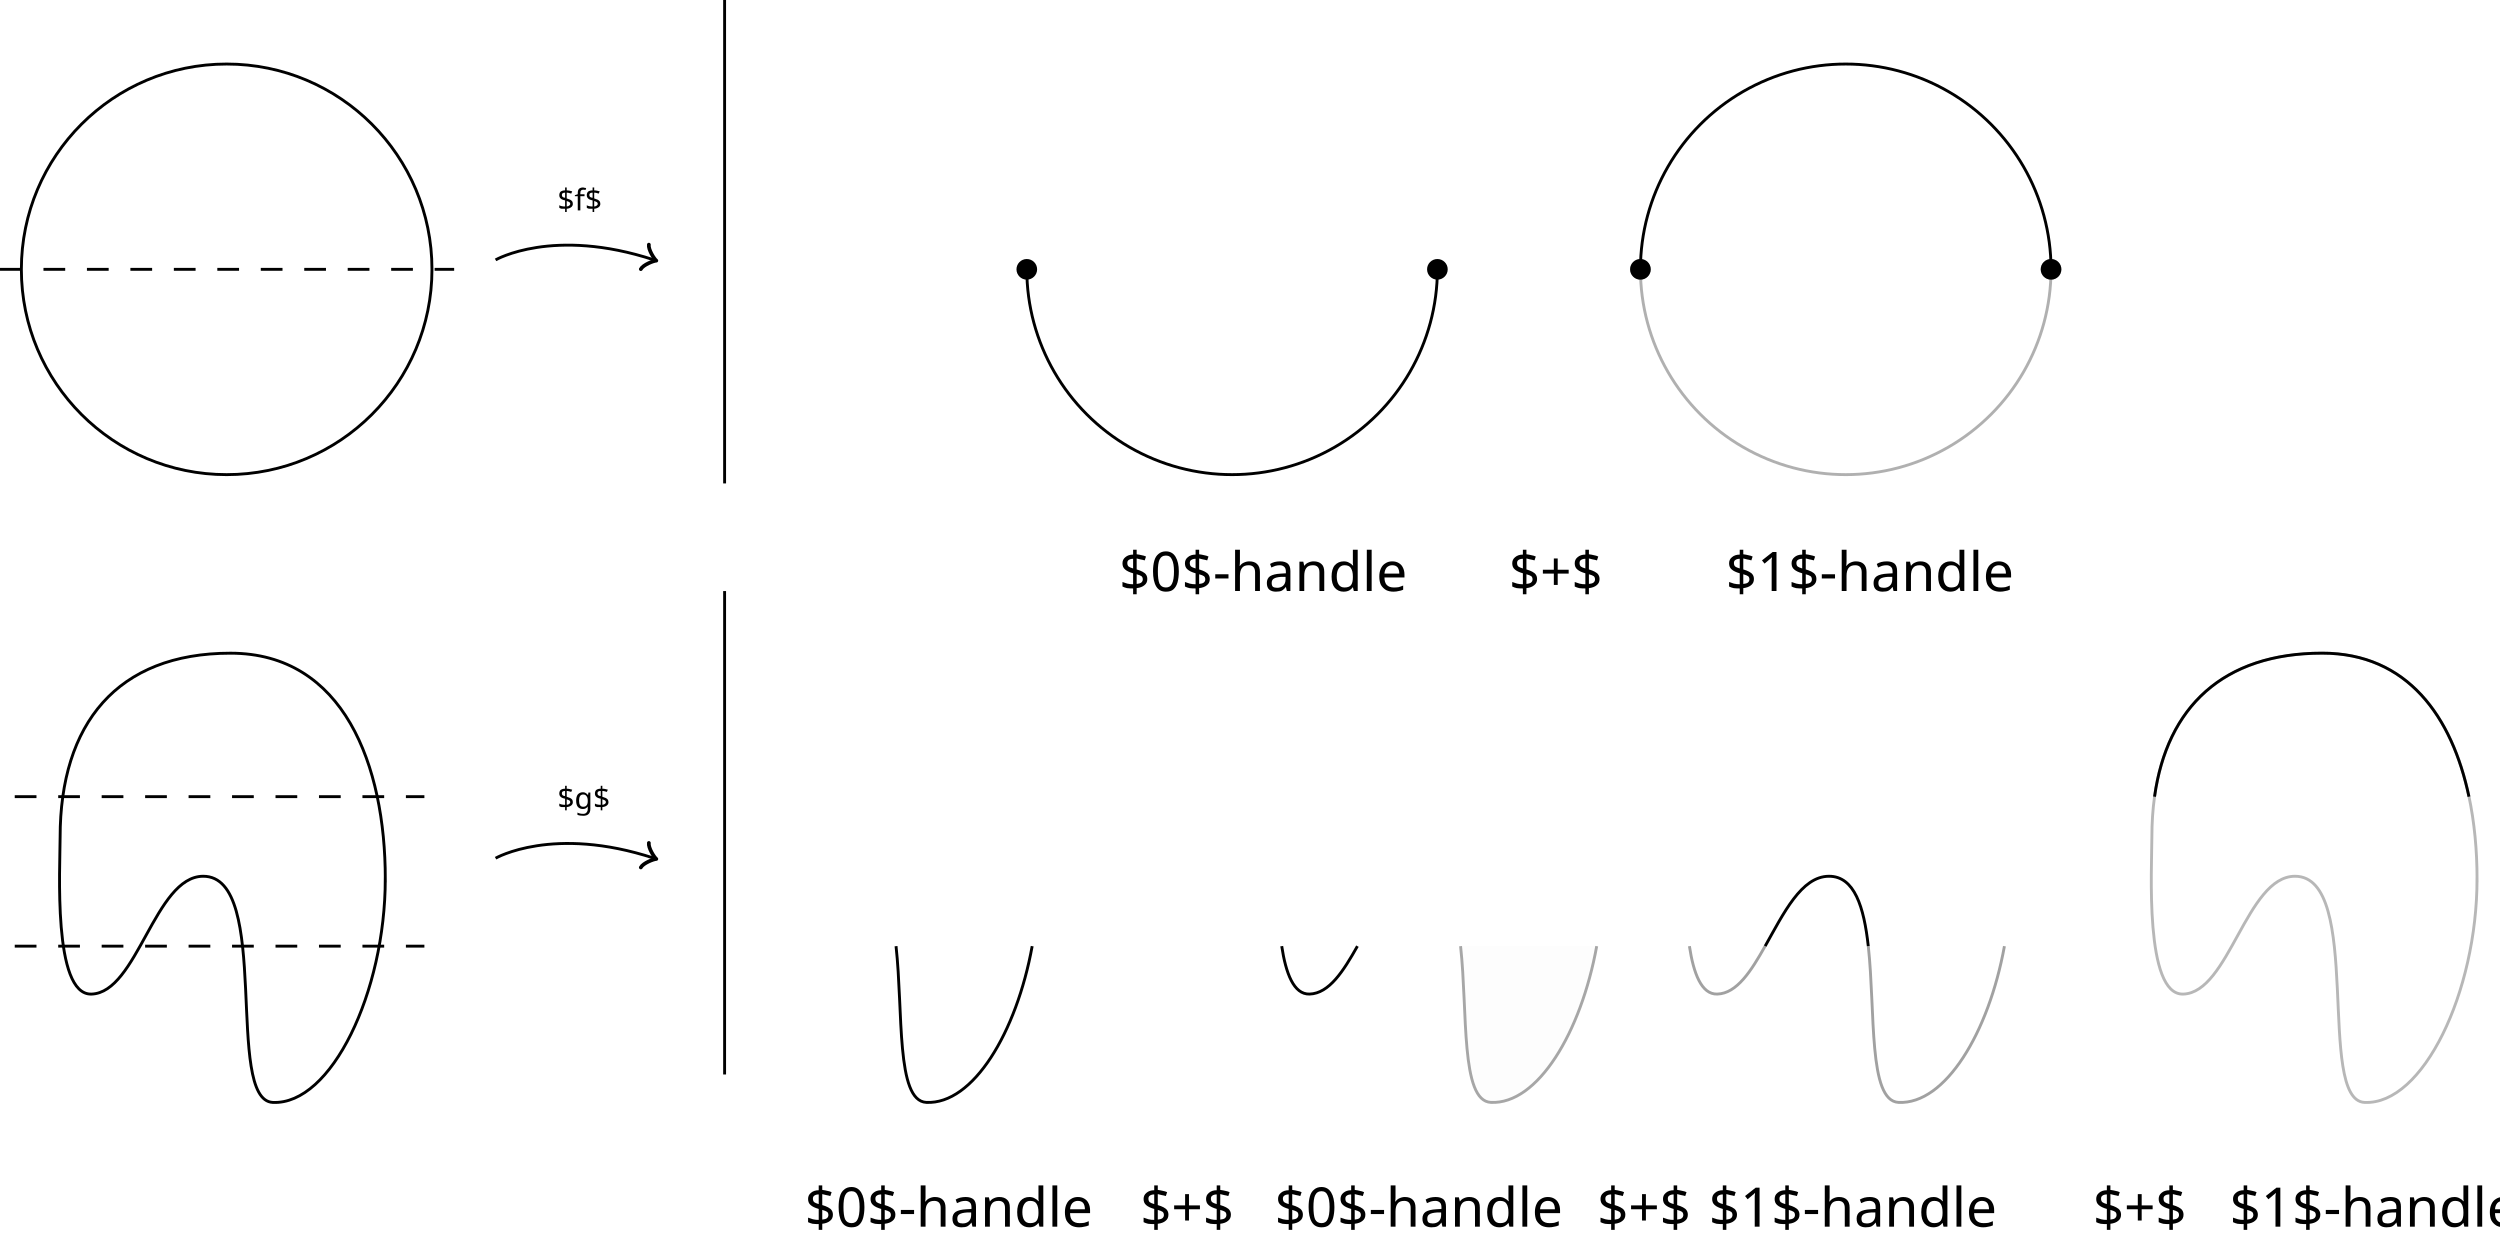
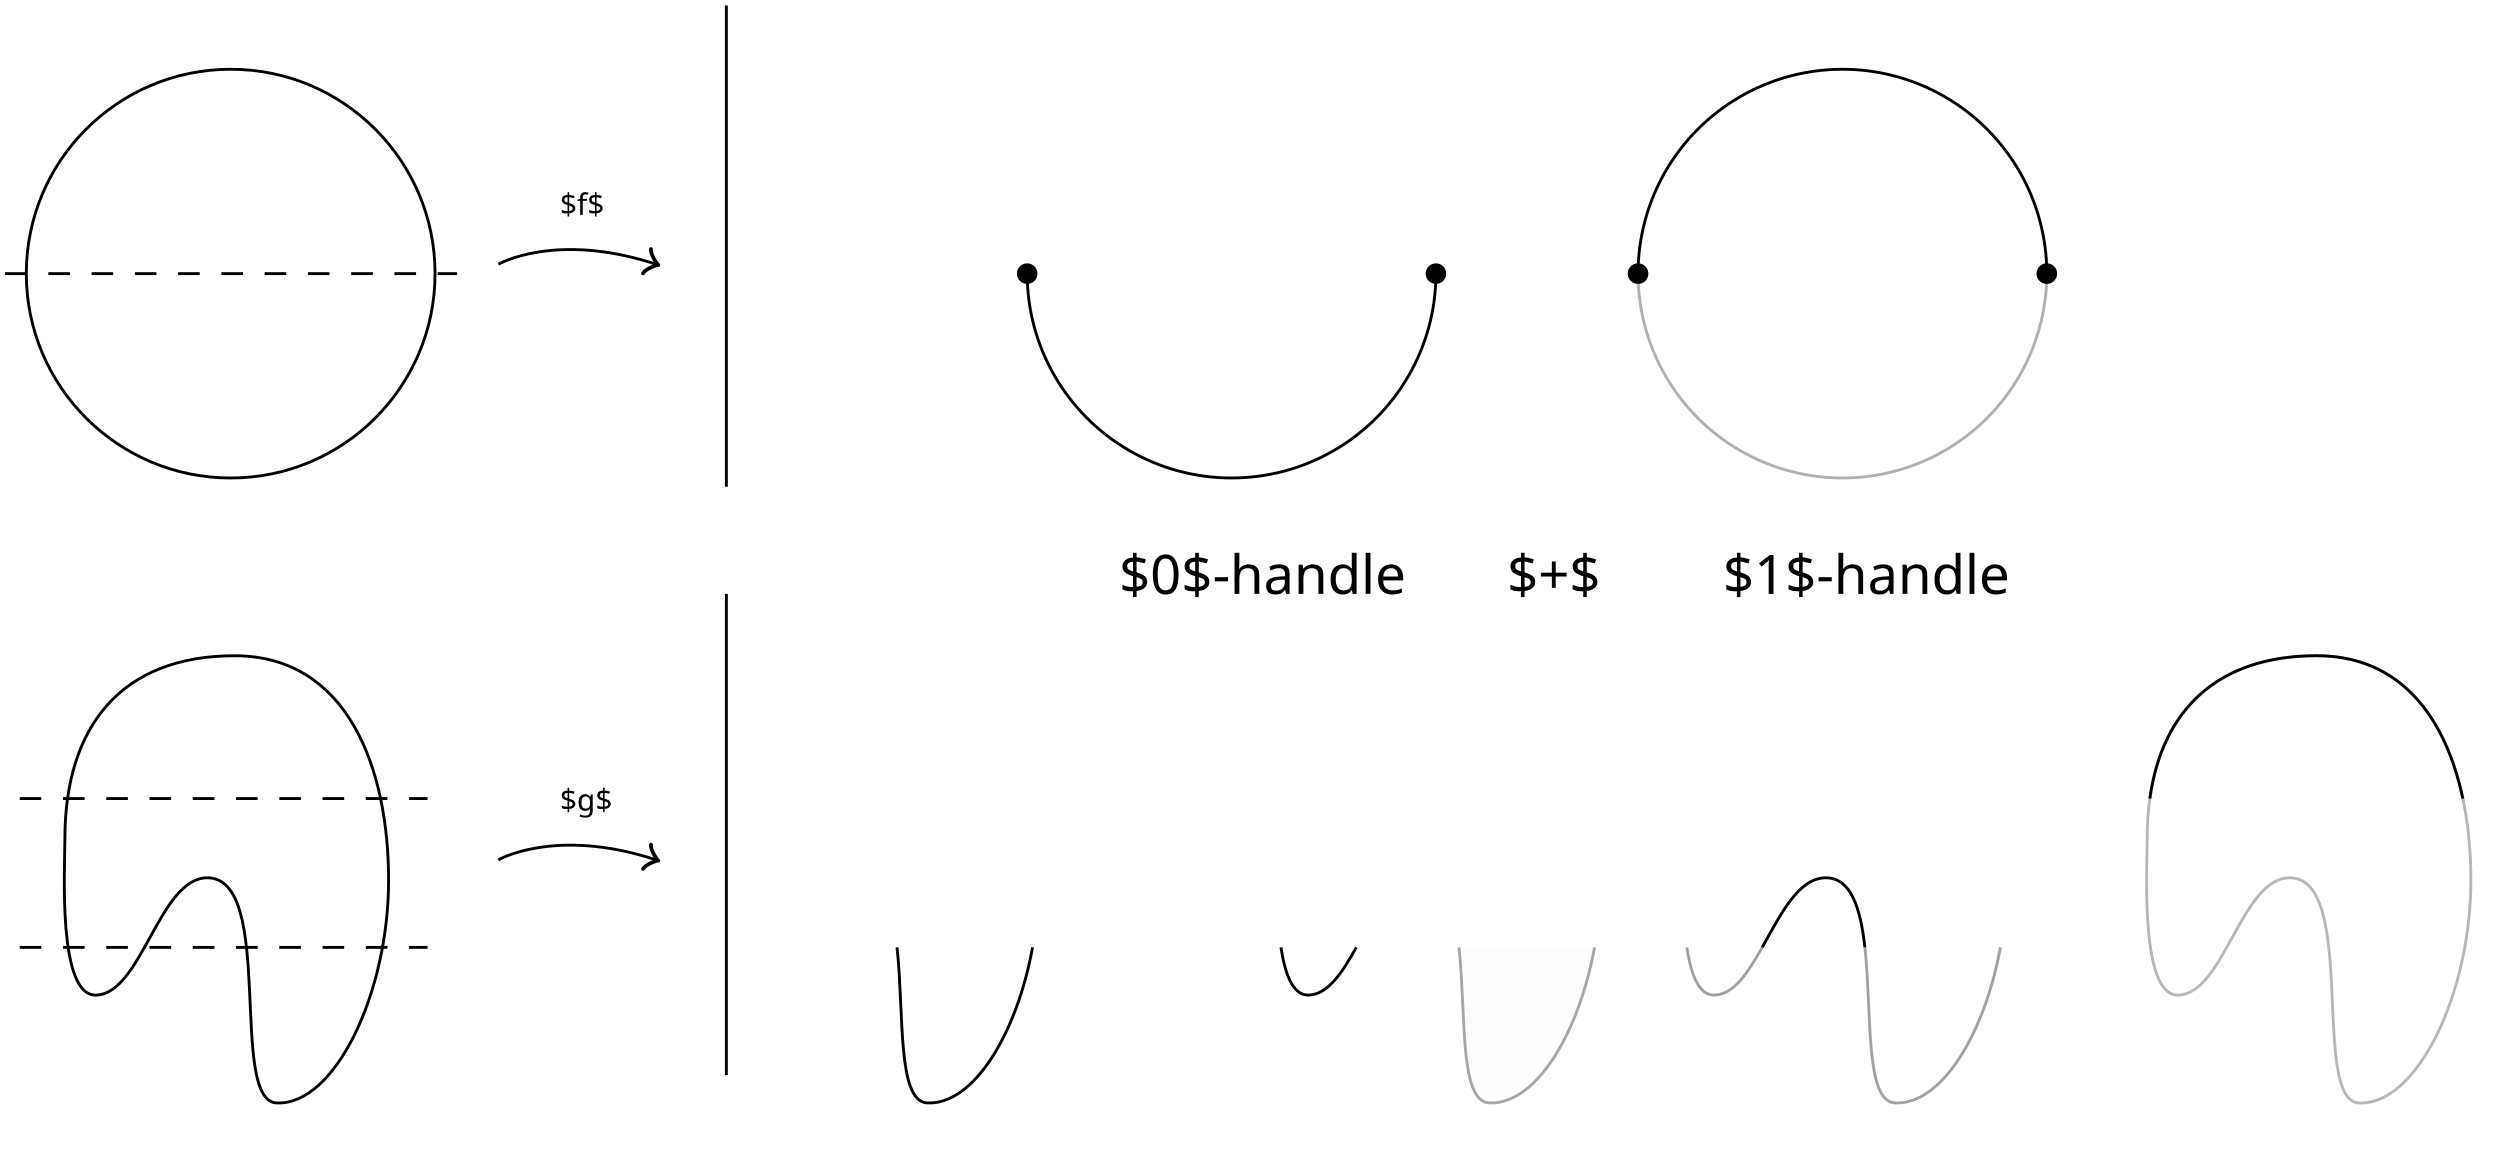
- <svg xmlns="http://www.w3.org/2000/svg" width="121.14mm" height="59.712mm" viewBox="0 0 121.14 59.712" version="1.1" id="svg8">
+ <svg xmlns="http://www.w3.org/2000/svg" width="121.69mm" height="56.766mm" viewBox="0 0 121.69 56.766" version="1.1" id="svg8">
  <defs id="defs2">
    <marker markerWidth="0.911" markerHeight="1.69" style="overflow:visible;stroke:#000000" refX="0" refY="0" orient="auto-start-reverse" id="marker-arrow-0.5308">
      <g id="g824" transform="scale(2.153529)">
        <path id="path822" style="fill:none;stroke:#000000;stroke-width:0.6;stroke-linecap:round;stroke-linejoin:round;stroke-miterlimit:10;stroke-dasharray:none;stroke-opacity:1" d="M -1.554,2.072 C -1.425,1.295 0,0.13 0.389,0 0,-0.13 -1.425,-1.295 -1.554,-2.072" />
      </g>
    </marker>
  </defs>
-   <g id="layer1" transform="translate(-19.44161,-217.9782)">
+   <g id="layer1" transform="translate(-19.1965,-217.71)">
    <path style="color:#000000;overflow:visible;opacity:0.283;vector-effect:none;fill:none;fill-opacity:1;stroke:#000000;stroke-width:0.14;stroke-linecap:butt;stroke-linejoin:miter;stroke-miterlimit:4;stroke-dasharray:none;stroke-dashoffset:0;stroke-opacity:1;marker-start:none;marker-end:none" d="m 139.469,260.564 c -10e-6,5.494 -2.618,10.966 -5.451,10.833 -2.355,-0.111 -0.036,-10.972 -3.376,-10.959 -2.346,0.009 -3.182,5.645 -5.412,5.71 -1.882,0.055 -1.517,-6.17 -1.517,-7.606 0,-5.494 2.761,-8.913 8.255,-8.913 5.494,0 7.502,5.442 7.502,10.936 z" id="path1063" />
    <circle style="color:#000000;overflow:visible;opacity:1;vector-effect:none;fill:none;fill-opacity:1;stroke:#000000;stroke-width:0.14;stroke-linecap:butt;stroke-linejoin:miter;stroke-miterlimit:4;stroke-dasharray:none;stroke-dashoffset:0;stroke-opacity:1;marker-start:none;marker-end:none" id="path818" cx="30.425" cy="231.029" r="9.948" />
    <path style="color:#000000;overflow:visible;opacity:1;vector-effect:none;fill:none;fill-opacity:1;stroke:#000000;stroke-width:0.14;stroke-linecap:butt;stroke-linejoin:miter;stroke-miterlimit:4;stroke-dasharray:none;stroke-dashoffset:0;stroke-opacity:1;marker-start:none;marker-end:url(#marker-arrow-0.5308)" d="m 43.455,230.572 c 0,0 2.779,-1.609 7.678,0" id="path820" />
    <path style="color:#000000;overflow:visible;opacity:1;vector-effect:none;fill:none;fill-opacity:1;stroke:#000000;stroke-width:0.14;stroke-linecap:butt;stroke-linejoin:miter;stroke-miterlimit:4;stroke-dasharray:none;stroke-dashoffset:0;stroke-opacity:1;marker-start:none;marker-end:none" d="M 54.553,217.978 V 241.403" id="path848" />
    <text id="text860" xml:space="preserve" style="font-size:1.454px;font-family:'Iosevka Term';-inkscape-font-specification:'Iosevka Term, Normal';fill:#000000;fill-opacity:1;stroke:none;stroke-width:0.265" y="228.173" x="46.45">
      <tspan id="tspan858" x="46.45" y="228.173" style="stroke-width:0.265">$f$</tspan>
    </text>
    <path id="circle891" style="color:#000000;overflow:visible;opacity:1;vector-effect:none;fill:none;fill-opacity:1;stroke:#000000;stroke-width:0.14;stroke-linecap:butt;stroke-linejoin:miter;stroke-miterlimit:4;stroke-dasharray:none;stroke-dashoffset:0;stroke-opacity:1;marker-start:none;marker-end:none" d="m 89.092,231.029 a 9.948,9.948 0 0 1 -4.974,8.615 9.948,9.948 0 0 1 -9.948,0 9.948,9.948 0 0 1 -4.974,-8.615" />
    <circle id="path895" style="fill:#000000;stroke:none;stroke-width:1" cx="69.196" cy="231.029" r="0.5" />
    <circle r="0.5" cy="231.029" cx="89.092" style="fill:#000000;stroke:none;stroke-width:1" id="circle897" />
    <text id="text901" xml:space="preserve" style="font-size:2.646px;font-family:'Iosevka Term';-inkscape-font-specification:'Iosevka Term, Normal';fill:#000000;fill-opacity:1;stroke:none;stroke-width:0.265" y="246.619" x="73.677">
      <tspan id="tspan899" x="73.677" y="246.619" style="stroke-width:0.265">$0$-handle</tspan>
    </text>
    <path d="m 118.827,-231.029 a 9.948,9.948 0 0 1 -4.974,8.615 9.948,9.948 0 0 1 -9.948,0 9.948,9.948 0 0 1 -4.974,-8.615" style="color:#000000;overflow:visible;opacity:1;vector-effect:none;fill:none;fill-opacity:1;stroke:#000000;stroke-width:0.14;stroke-linecap:butt;stroke-linejoin:miter;stroke-miterlimit:4;stroke-dasharray:none;stroke-dashoffset:0;stroke-opacity:1;marker-start:none;marker-end:none" id="path913" transform="scale(1,-1)" />
    <circle r="0.5" cy="-231.029" cx="98.93" style="fill:#000000;stroke:none;stroke-width:1" id="circle915" transform="scale(1,-1)" />
    <circle id="circle917" style="fill:#000000;stroke:none;stroke-width:1" cx="118.827" cy="-231.029" r="0.5" transform="scale(1,-1)" />
    <text x="103.072" y="246.619" style="font-size:2.646px;font-family:'Iosevka Term';-inkscape-font-specification:'Iosevka Term, Normal';fill:#000000;fill-opacity:1;stroke:none;stroke-width:0.265" xml:space="preserve" id="text923">
      <tspan style="stroke-width:0.265" y="246.619" x="103.072" id="tspan921">$1$-handle</tspan>
    </text>
    <path id="path929" d="m 43.455,259.564 c 0,0 2.779,-1.609 7.678,0" style="color:#000000;overflow:visible;opacity:1;vector-effect:none;fill:none;fill-opacity:1;stroke:#000000;stroke-width:0.14;stroke-linecap:butt;stroke-linejoin:miter;stroke-miterlimit:4;stroke-dasharray:none;stroke-dashoffset:0;stroke-opacity:1;marker-start:none;marker-end:url(#marker-arrow-0.5308)" />
    <path id="path931" d="m 54.553,246.619 v 23.424" style="color:#000000;overflow:visible;opacity:1;vector-effect:none;fill:none;fill-opacity:1;stroke:#000000;stroke-width:0.14;stroke-linecap:butt;stroke-linejoin:miter;stroke-miterlimit:4;stroke-dasharray:none;stroke-dashoffset:0;stroke-opacity:1;marker-start:none;marker-end:none" />
    <text x="46.45" y="257.164" style="font-size:1.454px;font-family:'Iosevka Term';-inkscape-font-specification:'Iosevka Term, Normal';fill:#000000;fill-opacity:1;stroke:none;stroke-width:0.265" xml:space="preserve" id="text935">
      <tspan style="stroke-width:0.265" y="257.164" x="46.45" id="tspan933">$g$</tspan>
    </text>
    <path style="color:#000000;overflow:visible;opacity:1;vector-effect:none;fill:none;fill-opacity:1;stroke:#000000;stroke-width:0.14;stroke-linecap:butt;stroke-linejoin:miter;stroke-miterlimit:4;stroke-dasharray:none;stroke-dashoffset:0;stroke-opacity:1;marker-start:none;marker-end:none" d="m 38.111,260.564 c -4e-6,5.494 -2.618,10.966 -5.451,10.833 -2.355,-0.111 -0.036,-10.972 -3.376,-10.959 -2.346,0.009 -3.182,5.645 -5.412,5.71 -1.882,0.055 -1.517,-6.17 -1.517,-7.606 -4e-6,-5.494 2.761,-8.913 8.255,-8.913 5.494,0 7.502,5.442 7.502,10.936 z" id="circle970" />
    <path style="color:#000000;overflow:visible;opacity:1;vector-effect:none;fill:none;fill-opacity:1;stroke:#000000;stroke-width:0.14;stroke-linecap:butt;stroke-linejoin:miter;stroke-miterlimit:4;stroke-dasharray:1.053, 1.053;stroke-dashoffset:0;stroke-opacity:1;marker-start:none;marker-end:none" d="M 19.442,231.029 H 41.448" id="path973" />
    <path style="color:#000000;overflow:visible;opacity:1;vector-effect:none;fill:none;fill-opacity:1;stroke:#000000;stroke-width:0.14;stroke-linecap:butt;stroke-linejoin:miter;stroke-miterlimit:4;stroke-dasharray:1.053, 1.053;stroke-dashoffset:0;stroke-opacity:1;marker-start:none;marker-end:none" d="m 20.156,256.581 h 19.85" id="path983" />
    <path id="path985" d="m 20.156,263.825 h 19.85" style="color:#000000;overflow:visible;opacity:1;vector-effect:none;fill:none;fill-opacity:1;stroke:#000000;stroke-width:0.14;stroke-linecap:butt;stroke-linejoin:miter;stroke-miterlimit:4;stroke-dasharray:1.053, 1.053;stroke-dashoffset:0;stroke-opacity:1;marker-start:none;marker-end:none" />
    <path style="color:#000000;overflow:visible;opacity:1;vector-effect:none;fill:#000000;fill-opacity:0.008;stroke:#000000;stroke-width:0.14;stroke-linecap:butt;stroke-linejoin:miter;stroke-miterlimit:4;stroke-dasharray:none;stroke-dashoffset:0;stroke-opacity:0.345;marker-start:none;marker-end:none" d="m 90.215,263.825 c 0.352,3.194 -0.01,7.502 1.469,7.571 2.262,0.106 4.364,-3.373 5.128,-7.571" id="path1001" />
    <path style="color:#000000;overflow:visible;opacity:1;vector-effect:none;fill:none;fill-opacity:1;stroke:#000000;stroke-width:0.14;stroke-linecap:butt;stroke-linejoin:miter;stroke-miterlimit:4;stroke-dasharray:none;stroke-dashoffset:0;stroke-opacity:1;marker-start:none;marker-end:none" d="m 104.973,263.825 c 0.895,-1.589 1.752,-3.382 3.091,-3.387 1.242,-0.005 1.699,1.497 1.907,3.387" id="path998" />
    <path style="color:#000000;overflow:visible;opacity:1;vector-effect:none;fill:none;fill-opacity:1;stroke:#000000;stroke-width:0.14;stroke-linecap:butt;stroke-linejoin:miter;stroke-miterlimit:4;stroke-dasharray:none;stroke-dashoffset:0;stroke-opacity:1;marker-start:none;marker-end:none" d="m 139.077,256.581 c -0.815,-3.869 -2.974,-6.954 -7.11,-6.954 -4.808,0 -7.522,2.618 -8.125,6.954" id="path989" />
    <text x="58.443" y="277.418" style="font-size:2.646px;font-family:'Iosevka Term';-inkscape-font-specification:'Iosevka Term, Normal';fill:#000000;fill-opacity:1;stroke:none;stroke-width:0.265" xml:space="preserve" id="text1010">
      <tspan style="stroke-width:0.265" y="277.418" x="58.443" id="tspan1008">$0$-handle</tspan>
    </text>
    <g id="g1021" style="opacity:0.311">
      <path id="path1012" style="color:#000000;overflow:visible;opacity:1;vector-effect:none;fill:none;fill-opacity:1;stroke:#000000;stroke-width:0.14;stroke-linecap:butt;stroke-linejoin:miter;stroke-miterlimit:4;stroke-dasharray:none;stroke-dashoffset:0;stroke-opacity:1;marker-start:none;marker-end:none" d="m 118.827,231.029 a 9.948,9.948 0 0 1 -4.974,8.615 9.948,9.948 0 0 1 -9.948,0 9.948,9.948 0 0 1 -4.974,-8.615" />
      <circle id="circle1014" style="fill:#000000;stroke:none;stroke-width:1" cx="98.93" cy="231.029" r="0.5" />
      <circle r="0.5" cy="231.029" cx="118.827" style="fill:#000000;stroke:none;stroke-width:1" id="circle1016" />
    </g>
    <path id="path1047" d="m 81.549,263.825 c 0.198,1.312 0.581,2.345 1.347,2.322 0.957,-0.028 1.648,-1.127 2.321,-2.322" style="color:#000000;overflow:visible;opacity:1;vector-effect:none;fill:none;fill-opacity:1;stroke:#000000;stroke-width:0.14;stroke-linecap:butt;stroke-linejoin:miter;stroke-miterlimit:4;stroke-dasharray:none;stroke-dashoffset:0;stroke-opacity:1;marker-start:none;marker-end:none" />
    <g id="g1087" style="opacity:0.369" transform="translate(-15.14585,-5.587687)">
      <path style="color:#000000;overflow:visible;opacity:1;vector-effect:none;fill:none;fill-opacity:1;stroke:#000000;stroke-width:0.14;stroke-linecap:butt;stroke-linejoin:miter;stroke-miterlimit:4;stroke-dasharray:none;stroke-dashoffset:0;stroke-opacity:1;marker-start:none;marker-end:none" d="m 125.117,269.413 c 0.352,3.194 -0.01,7.502 1.469,7.571 2.262,0.106 4.364,-3.373 5.128,-7.571" id="path1051" />
      <path id="path1053" d="m 116.45,269.413 c 0.198,1.312 0.581,2.345 1.347,2.322 0.957,-0.028 1.648,-1.127 2.321,-2.322" style="color:#000000;overflow:visible;opacity:1;vector-effect:none;fill:none;fill-opacity:1;stroke:#000000;stroke-width:0.14;stroke-linecap:butt;stroke-linejoin:miter;stroke-miterlimit:4;stroke-dasharray:none;stroke-dashoffset:0;stroke-opacity:1;marker-start:none;marker-end:none" />
    </g>
    <text id="text1091" xml:space="preserve" style="font-size:2.646px;font-family:'Iosevka Term';-inkscape-font-specification:'Iosevka Term, Normal';fill:#000000;fill-opacity:1;stroke:none;stroke-width:0.265" y="277.418" x="81.213">
      <tspan id="tspan1089" x="81.213" y="277.418" style="stroke-width:0.265">$0$-handle</tspan>
    </text>
    <text x="102.25" y="277.418" style="font-size:2.646px;font-family:'Iosevka Term';-inkscape-font-specification:'Iosevka Term, Normal';fill:#000000;fill-opacity:1;stroke:none;stroke-width:0.265" xml:space="preserve" id="text1097">
      <tspan style="stroke-width:0.265" y="277.418" x="102.25" id="tspan1095">$1$-handle</tspan>
    </text>
    <text id="text1101" xml:space="preserve" style="font-size:2.646px;font-family:'Iosevka Term';-inkscape-font-specification:'Iosevka Term, Normal';fill:#000000;fill-opacity:1;stroke:none;stroke-width:0.265" y="277.418" x="127.487">
      <tspan id="tspan1099" x="127.487" y="277.418" style="stroke-width:0.265">$1$-handle</tspan>
    </text>
    <text id="text1105" xml:space="preserve" style="font-size:2.646px;font-family:'Iosevka Term';-inkscape-font-specification:'Iosevka Term, Normal';fill:#000000;fill-opacity:1;stroke:none;stroke-width:0.265" y="277.418" x="74.701">
      <tspan id="tspan1103" x="74.701" y="277.418" style="stroke-width:0.265">$+$</tspan>
    </text>
    <text x="96.841" y="277.418" style="font-size:2.646px;font-family:'Iosevka Term';-inkscape-font-specification:'Iosevka Term, Normal';fill:#000000;fill-opacity:1;stroke:none;stroke-width:0.265" xml:space="preserve" id="text1109">
      <tspan style="stroke-width:0.265" y="277.418" x="96.841" id="tspan1107">$+$</tspan>
    </text>
    <text id="text1113" xml:space="preserve" style="font-size:2.646px;font-family:'Iosevka Term';-inkscape-font-specification:'Iosevka Term, Normal';fill:#000000;fill-opacity:1;stroke:none;stroke-width:0.265" y="277.418" x="120.861">
      <tspan id="tspan1111" x="120.861" y="277.418" style="stroke-width:0.265">$+$</tspan>
    </text>
    <text x="92.562" y="246.619" style="font-size:2.646px;font-family:'Iosevka Term';-inkscape-font-specification:'Iosevka Term, Normal';fill:#000000;fill-opacity:1;stroke:none;stroke-width:0.265" xml:space="preserve" id="text1119">
      <tspan style="stroke-width:0.265" y="246.619" x="92.562" id="tspan1117">$+$</tspan>
    </text>
    <path id="path879" d="m 62.86,263.825 c 0.352,3.194 -0.01,7.502 1.469,7.571 2.262,0.106 4.364,-3.373 5.128,-7.571" style="color:#000000;overflow:visible;opacity:1;vector-effect:none;fill:none;fill-opacity:1;stroke:#000000;stroke-width:0.14;stroke-linecap:butt;stroke-linejoin:miter;stroke-miterlimit:4;stroke-dasharray:none;stroke-dashoffset:0;stroke-opacity:1;marker-start:none;marker-end:none" />
  </g>
</svg>
